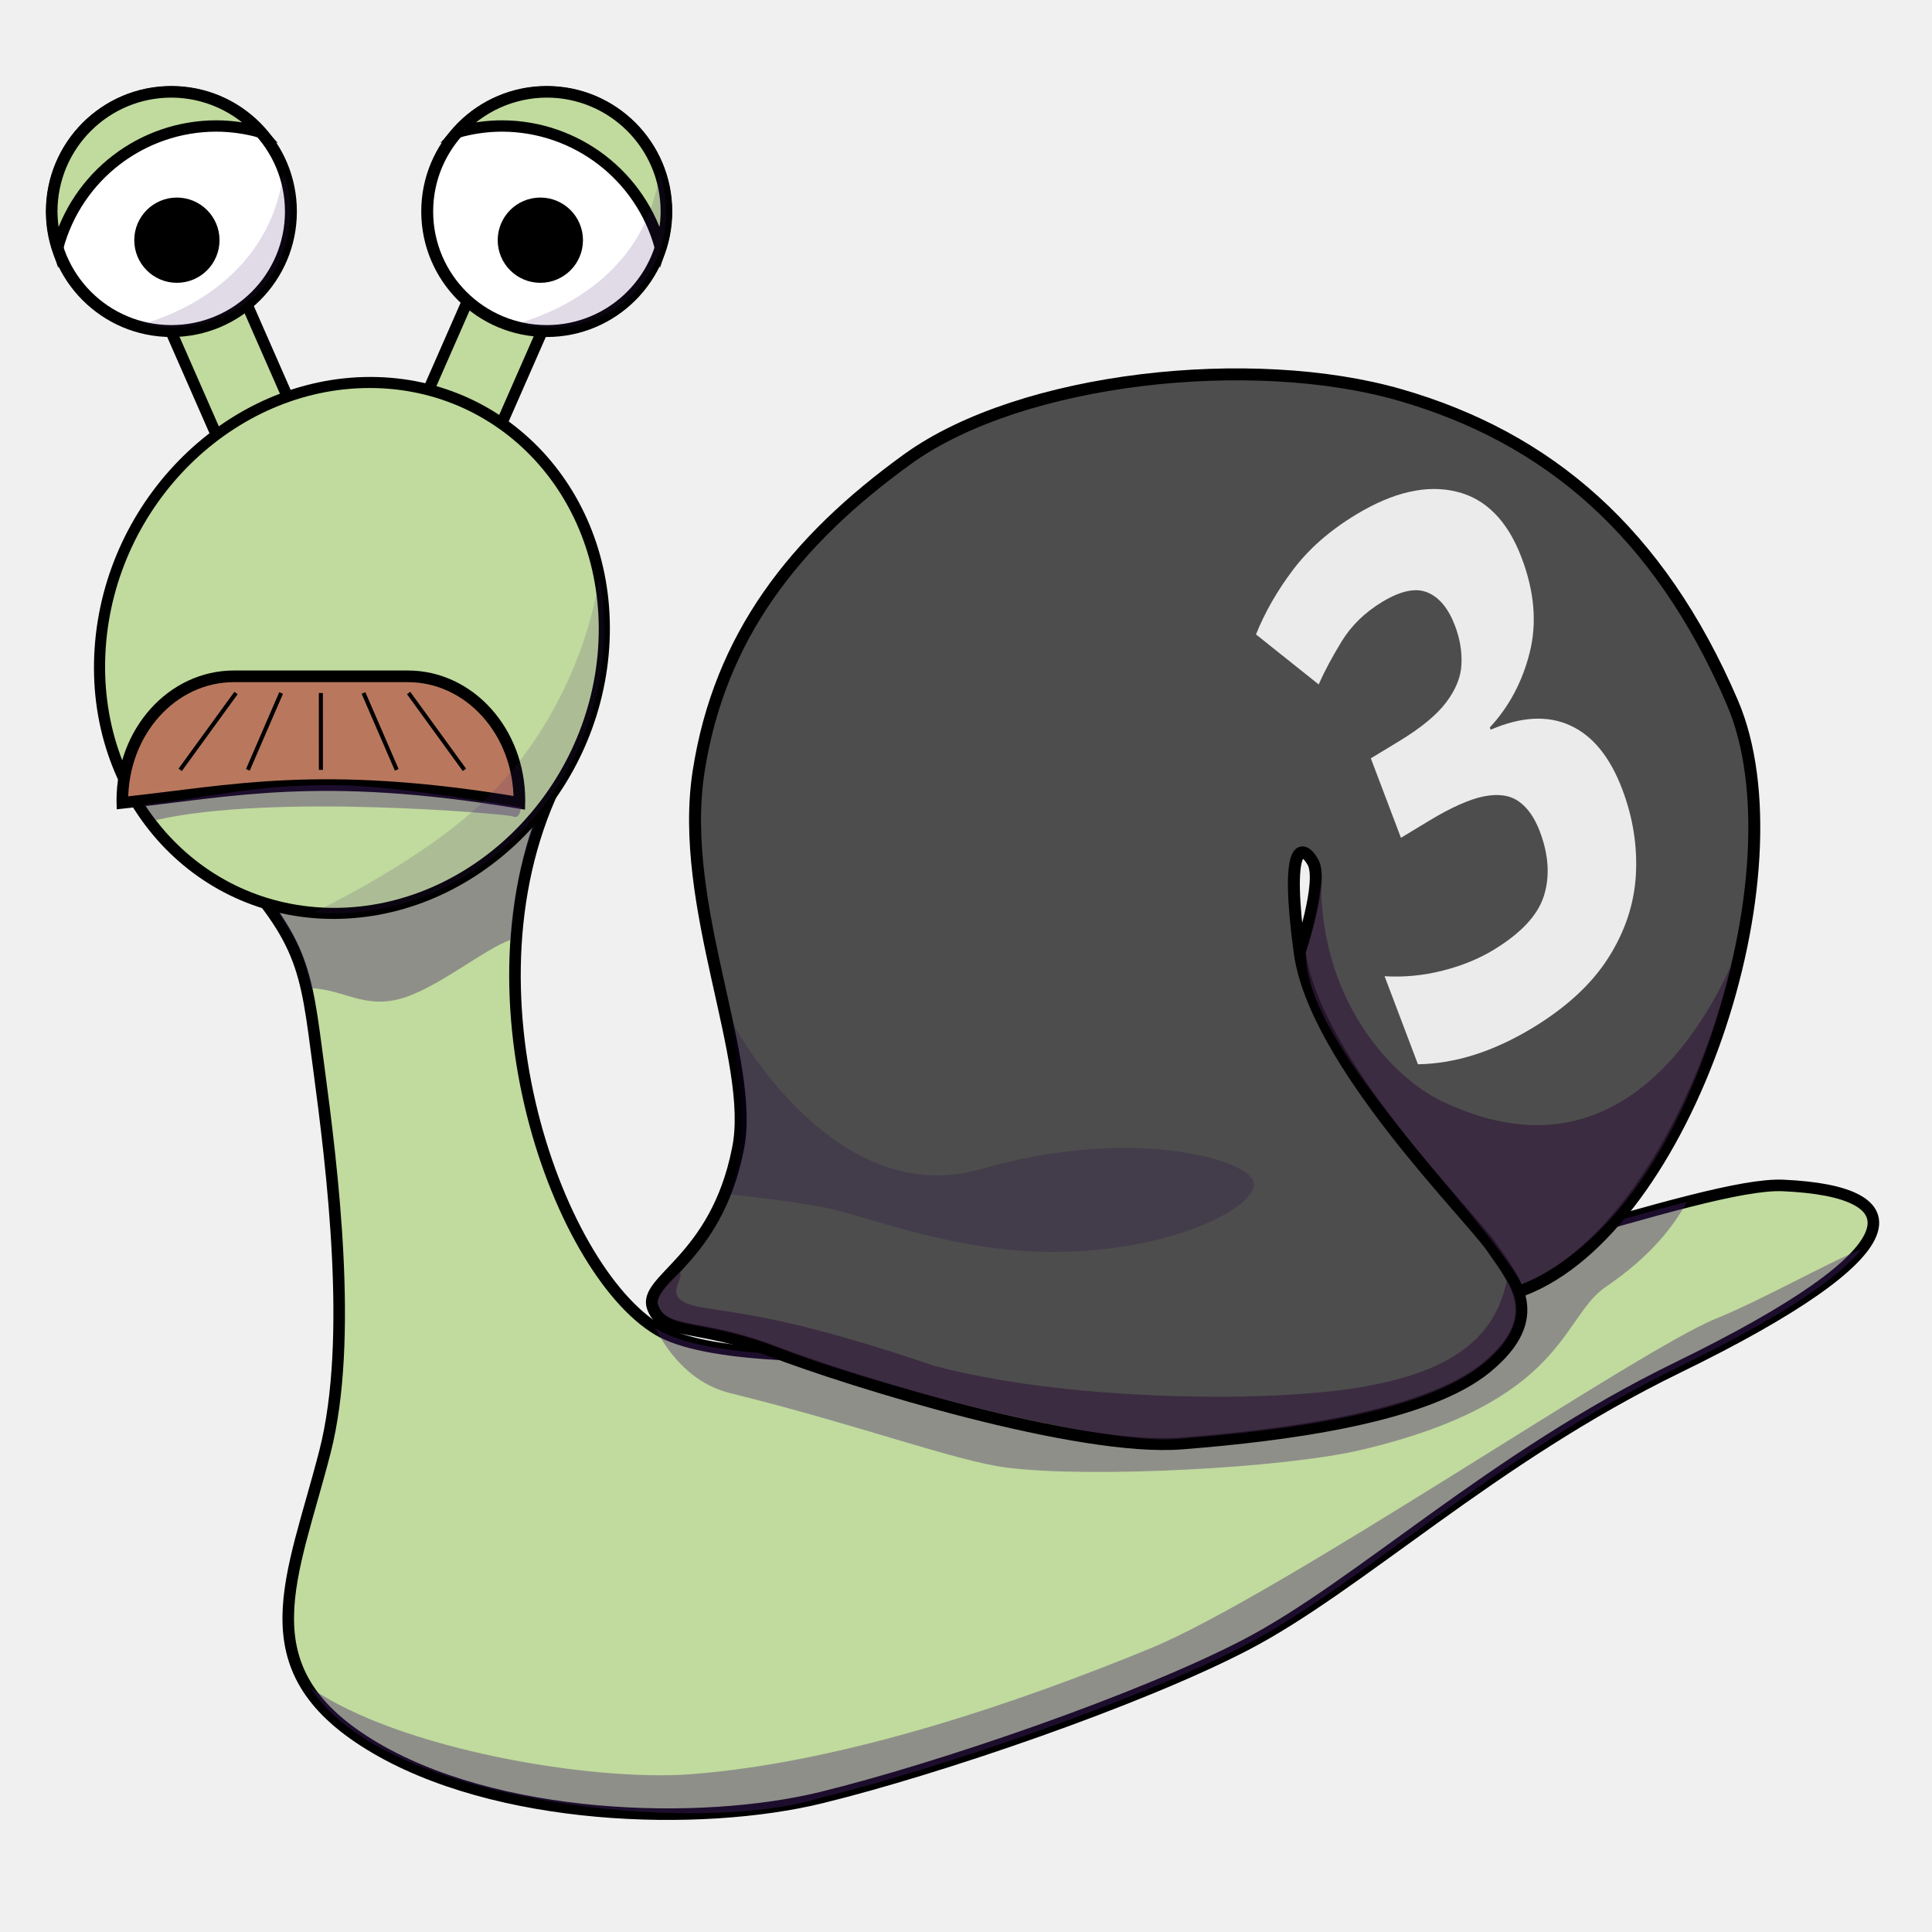
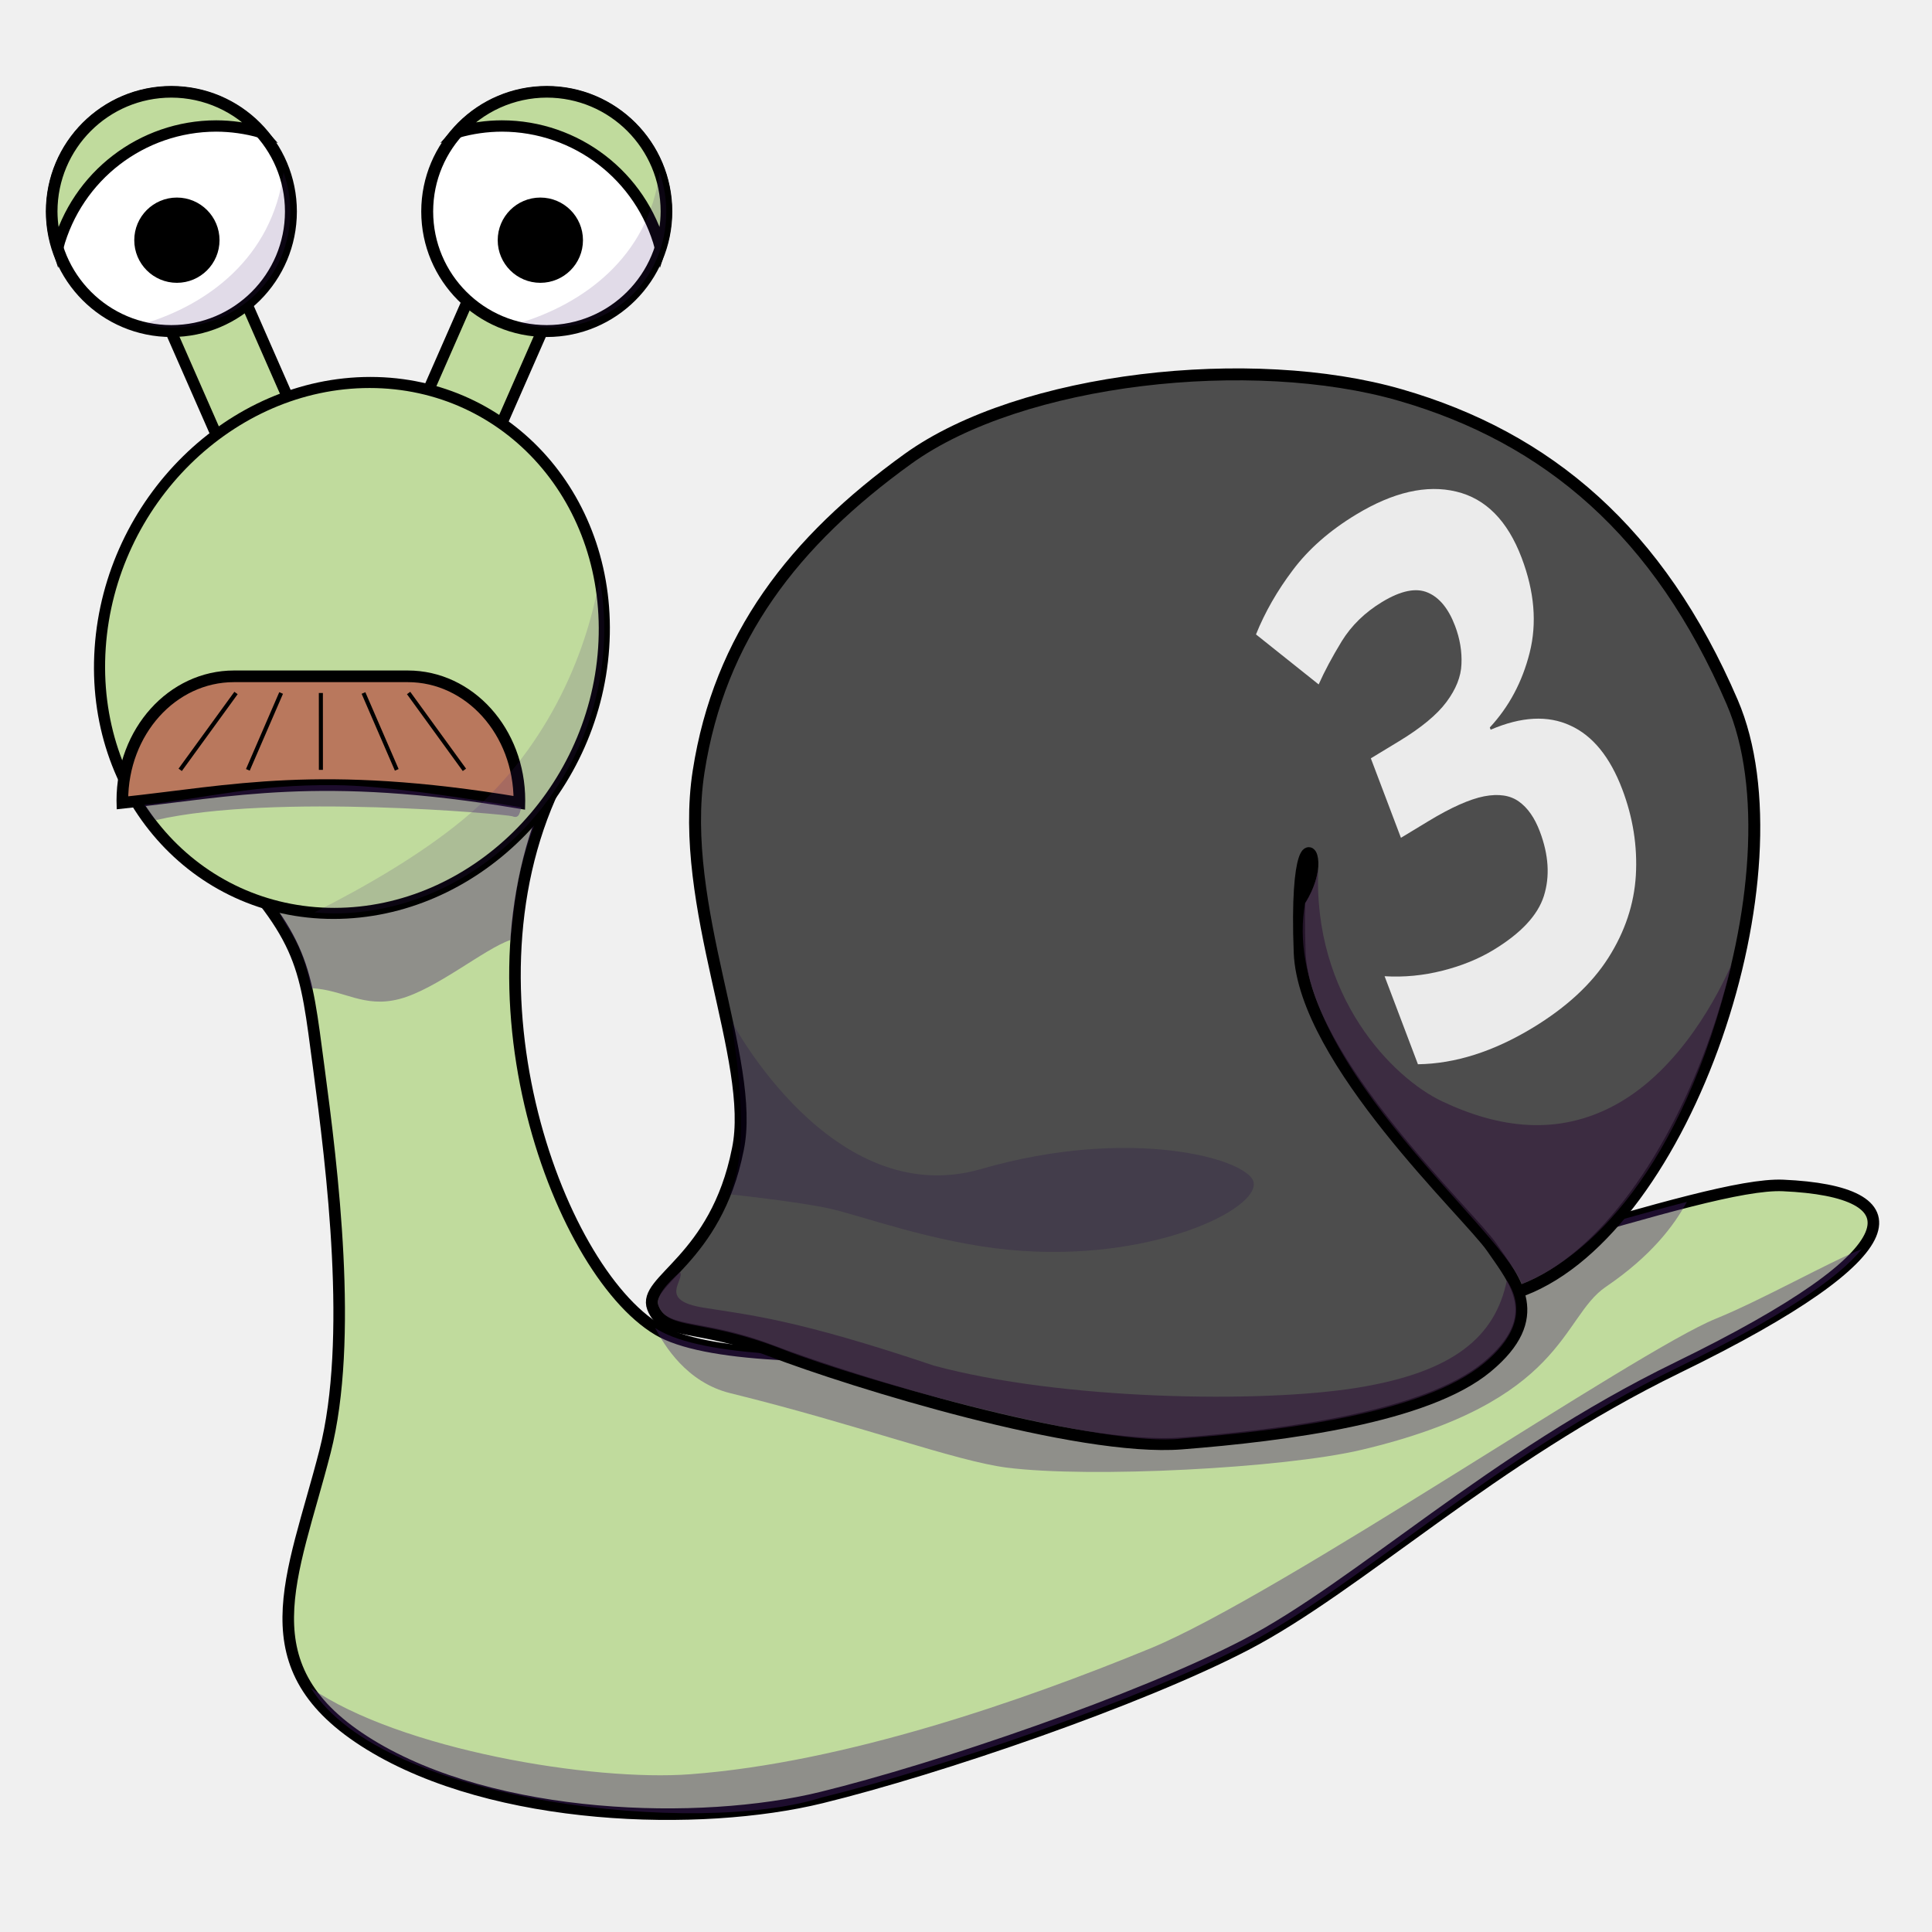
<svg xmlns="http://www.w3.org/2000/svg" width="100mm" height="100mm" viewBox="0 0 100 100" version="1.1" id="svg8">
  <defs id="defs2" />
  <g id="layer1" transform="translate(0,-197)">
    <rect transform="matrix(-0.9156409,-0.4019972,-0.4019972,0.9156409,0,0)" y="181.017" x="-111.779" height="13.665" width="4.162" id="rect879" style="opacity:1;vector-effect:none;fill:#c0db9d;fill-opacity:1;stroke:#000000;stroke-width:0.587;stroke-linecap:butt;stroke-linejoin:miter;stroke-miterlimit:4;stroke-dasharray:none;stroke-dashoffset:0;stroke-opacity:1" />
    <rect style="opacity:1;vector-effect:none;fill:#c0db9d;fill-opacity:1;stroke:#000000;stroke-width:0.587;stroke-linecap:butt;stroke-linejoin:miter;stroke-miterlimit:4;stroke-dasharray:none;stroke-dashoffset:0;stroke-opacity:1" id="rect877" width="4.162" height="13.665" x="-77.987" y="197.382" transform="rotate(-23.7031)" />
    <circle style="fill:#ffffff;fill-opacity:1;stroke:#000000;stroke-width:0.617;stroke-miterlimit:4;stroke-dasharray:none;stroke-dashoffset:0;stroke-opacity:1" id="path10" cx="8.87" cy="207.947" r="6.188" />
    <circle r="6.188" cy="207.947" cx="28.3" id="circle832" style="fill:#ffffff;fill-opacity:1;stroke:#000000;stroke-width:0.617;stroke-miterlimit:4;stroke-dasharray:none;stroke-dashoffset:0;stroke-opacity:1" />
    <path style="opacity:1;vector-effect:none;fill:#c0db9d;fill-opacity:1;stroke:#000000;stroke-width:0.587;stroke-linecap:butt;stroke-linejoin:miter;stroke-miterlimit:4;stroke-dasharray:none;stroke-dashoffset:0;stroke-opacity:1" d="m 8.87,201.759 a 6.188,6.188 0 0 0 -6.188,6.188 6.188,6.188 0 0 0 0.301,1.881 8.511,8.511 0 0 1 8.21,-6.307 8.511,8.511 0 0 1 2.301,0.325 6.188,6.188 0 0 0 -4.624,-2.087 z" id="circle868" />
    <path id="path873" d="m 28.3,201.759 a 6.188,6.188 0 0 1 6.188,6.188 6.188,6.188 0 0 1 -0.301,1.881 8.511,8.511 0 0 0 -8.21,-6.307 8.511,8.511 0 0 0 -2.301,0.325 6.188,6.188 0 0 1 4.624,-2.087 z" style="opacity:1;vector-effect:none;fill:#c0db9d;fill-opacity:1;stroke:#000000;stroke-width:0.587;stroke-linecap:butt;stroke-linejoin:miter;stroke-miterlimit:4;stroke-dasharray:none;stroke-dashoffset:0;stroke-opacity:1" />
    <circle style="fill:#000000;fill-opacity:1;stroke:#000000;stroke-width:0.377;stroke-miterlimit:4;stroke-dasharray:none;stroke-dashoffset:0;stroke-opacity:1" id="path66" cx="9.156" cy="209.432" r="2.018" />
    <circle r="2.018" cy="209.432" cx="27.968" id="circle873" style="fill:#000000;fill-opacity:1;stroke:#000000;stroke-width:0.377;stroke-miterlimit:4;stroke-dasharray:none;stroke-dashoffset:0;stroke-opacity:1" />
    <path style="fill:#c0db9d;fill-opacity:1;stroke:#000000;stroke-width:0.598;stroke-linecap:butt;stroke-linejoin:miter;stroke-miterlimit:4;stroke-dasharray:none;stroke-opacity:1" d="m 71.435,263.609 c -11.98,3.059 -32.706,5.011 -37.38,2.219 -5.276,-3.152 -10.771,-18.306 -4.815,-29.132 3.797,-6.165 -21.49,0.525 -17.971,4.216 4.522,4.744 4.528,6.085 5.227,11.325 0.699,5.241 1.809,14.106 0.327,19.895 -1.679,6.555 -4.168,11.19 2.313,15.169 6.482,3.979 17.115,4.273 23.371,2.743 6.089,-1.49 16.482,-5.05 21.976,-7.909 5.881,-3.061 12.732,-9.667 22.348,-14.349 12.523,-6.098 12.323,-9.121 5.462,-9.427 -2.071,-0.092 -6.649,1.27 -12.363,2.913" id="path925" />
    <path style="opacity:1;vector-effect:none;fill:#47226f;fill-opacity:0.408;stroke:#000000;stroke-width:0;stroke-linecap:butt;stroke-linejoin:miter;stroke-miterlimit:4;stroke-dasharray:none;stroke-dashoffset:0;stroke-opacity:1" d="m 329.996,235.117 c -7.887,2.009 -17.369,4.771 -27.896,7.799 L 269.99,251.75 c -45.277,11.563 -123.615,18.939 -141.279,8.385 -0.182,-0.109 -0.363,-0.228 -0.545,-0.344 1.79,3.398 6.134,10.645 14.693,12.751 25.137,6.186 44.022,13.278 54.092,14.564 16.298,2.081 54.122,0.126 69.35,-3.467 39.993,-9.436 39.019,-25.903 47.85,-31.901 8.831,-5.999 13.344,-11.98 15.845,-16.62 z" transform="matrix(0.2645833,0,0,0.2645833,0,197)" id="path915" />
    <path style="opacity:1;vector-effect:none;fill:#47226f;fill-opacity:0.408;stroke:#000000;stroke-width:0;stroke-linecap:butt;stroke-linejoin:miter;stroke-miterlimit:4;stroke-dasharray:none;stroke-dashoffset:0;stroke-opacity:1" d="m 54.705,178.575 c 1.289,3.058 4.275,5.329 6.196,14.737 6.426,0.323 10.185,3.943 17.208,2.128 7.206,-1.863 16.712,-9.878 21.767,-11.556 0.989,-10.284 1.948,-15.002 4.652,-22.534 z" transform="matrix(0.2645833,0,0,0.2645833,0,197)" id="path908" />
    <ellipse style="fill:#c0db9d;fill-opacity:1;stroke:#000000;stroke-width:0.574;stroke-miterlimit:4;stroke-dasharray:none;stroke-dashoffset:0;stroke-opacity:1" id="path875" cx="33.885" cy="231.069" rx="13.03" ry="13.772" transform="matrix(1,0,-0.06781291,0.9976981,0,0)" />
    <path style="fill:#b9785d;fill-opacity:1;stroke:#000000;stroke-width:0.603;stroke-miterlimit:4;stroke-dasharray:none;stroke-dashoffset:0;stroke-opacity:1" d="m 12.113,232.006 c -3.202,0 -5.78,2.866 -5.78,6.427 0,0.041 0.002,0.081 0.003,0.121 5.638,-0.595 10.185,-1.727 20.545,0 6.71e-4,-0.041 0.003,-0.081 0.003,-0.121 0,-3.561 -2.578,-6.427 -5.78,-6.427 z" id="rect881" />
    <path style="fill:none;stroke:#000000;stroke-width:0.21px;stroke-linecap:butt;stroke-linejoin:miter;stroke-opacity:1" d="m 12.216,232.869 -2.889,3.978" id="path888" />
    <path id="path892" d="m 14.551,232.869 -1.722,3.978" style="fill:none;stroke:#000000;stroke-width:0.21px;stroke-linecap:butt;stroke-linejoin:miter;stroke-opacity:1" />
    <path style="fill:none;stroke:#000000;stroke-width:0.21px;stroke-linecap:butt;stroke-linejoin:miter;stroke-opacity:1" d="m 16.608,232.869 0.002,3.978" id="path896" />
    <path id="path898" d="m 21.149,232.869 2.889,3.978" style="fill:none;stroke:#000000;stroke-width:0.21px;stroke-linecap:butt;stroke-linejoin:miter;stroke-opacity:1" />
    <path style="fill:none;stroke:#000000;stroke-width:0.21px;stroke-linecap:butt;stroke-linejoin:miter;stroke-opacity:1" d="m 18.814,232.869 1.722,3.978" id="path900" />
-     <g id="g906" transform="matrix(1.038202,0,0,1.038202,-2.186117,-12.26772)">
-       <ellipse transform="matrix(0.8105692,-0.5856429,0.542234,0.8402276,0,0)" ry="8.71" rx="1.623" cy="248.9" cx="-79.028" id="path874" style="opacity:1;vector-effect:none;fill:#4d4d4d;fill-opacity:1;stroke:none;stroke-width:0.553;stroke-linecap:butt;stroke-linejoin:miter;stroke-miterlimit:4;stroke-dasharray:none;stroke-dashoffset:0;stroke-opacity:1" />
-       <path id="path927" d="m 78.029,265.884 c 8.17,-3.126 14.085,-20.827 10.438,-29.31 -3.647,-8.482 -9.186,-13.187 -16.557,-15.315 -7.371,-2.128 -18.877,-0.9 -24.551,3.193 -5.673,4.093 -9.381,8.869 -10.424,15.579 -1.042,6.71 2.875,14.453 1.957,18.835 -1.099,5.556 -4.765,6.514 -4.235,7.897 0.53,1.383 2.3,0.772 5.878,2.139 4.119,1.573 15.32,5.032 20.483,4.628 5.163,-0.404 12.209,-1.313 15.214,-3.804 3.005,-2.491 1.4,-4.303 0.254,-5.967 -1.146,-1.664 -8.847,-9.256 -9.584,-14.712 -0.737,-5.456 0.103,-5.465 0.657,-4.504 0.554,0.961 -0.657,4.504 -0.657,4.504" style="fill:#4d4d4d;fill-opacity:1;stroke:#000000;stroke-width:0.595;stroke-linecap:butt;stroke-linejoin:miter;stroke-miterlimit:4;stroke-dasharray:none;stroke-opacity:1" />
-       <path style="opacity:1;vector-effect:none;fill:#351e3c;fill-opacity:0.687;stroke:#000000;stroke-width:0;stroke-linecap:butt;stroke-linejoin:miter;stroke-miterlimit:4;stroke-dasharray:none;stroke-dashoffset:0;stroke-opacity:1" d="m 133.046,248.849 c -2.546,2.195 -4.819,4.702 -4.216,6.61 2.079,4.937 8.515,2.317 24.292,8.515 15.777,6.198 63.056,19.282 78.042,17.45 20.258,-1.587 47.386,-4.98 59.177,-14.752 5.09,-4.219 8.604,-9.781 4.433,-16.175 -2.253,10.973 -10.327,17.908 -29.206,20.977 -18.879,3.068 -57.996,2.425 -82.892,-4.322 -26.941,-9.079 -36.069,-9.886 -45.05,-11.333 -8.981,-1.447 -3.693,-5.233 -4.58,-6.969 z" transform="matrix(0.2548476,0,0,0.2548476,2.105676,201.5674)" id="path1030" />
-     </g>
+     <ellipse style="opacity:1;vector-effect:none;fill:#4d4d4d;fill-opacity:1;stroke:none;stroke-width:0.575;stroke-linecap:butt;stroke-linejoin:miter;stroke-miterlimit:4;stroke-dasharray:none;stroke-dashoffset:0;stroke-opacity:1" id="path874" cx="-73.049" cy="246.766" rx="1.807" ry="10.993" transform="matrix(0.8014752,-0.598028,0.5299297,0.8480416,0,0)" />
+     <path style="fill:#4d4d4d;fill-opacity:1;stroke:#000000;stroke-width:0.617;stroke-linecap:butt;stroke-linejoin:miter;stroke-miterlimit:4;stroke-dasharray:none;stroke-opacity:1" d="m 78.823,263.773 c 8.482,-3.246 14.623,-21.623 10.837,-30.429 -3.787,-8.806 -9.537,-13.691 -17.189,-15.9 -7.653,-2.209 -19.598,-0.934 -25.489,3.315 -5.89,4.249 -9.74,9.208 -10.822,16.175 -1.082,6.967 2.984,15.005 2.031,19.555 -1.141,5.768 -4.947,6.763 -4.397,8.199 0.55,1.436 2.388,0.801 6.103,2.22 4.277,1.633 15.905,5.224 21.265,4.804 5.36,-0.42 12.675,-1.363 15.795,-3.949 3.12,-2.586 1.453,-4.467 0.264,-6.195 -1.19,-1.728 -9.736,-9.679 -9.95,-15.274 -0.214,-5.595 0.634,-5.639 0.659,-4.642 0.025,0.997 -0.677,2.007 -0.677,2.007" id="path927" />
+     <path id="path1030" d="m 35.202,262.841 c -0.674,0.581 -1.275,1.244 -1.115,1.749 0.55,1.306 2.253,0.613 6.427,2.253 4.174,1.64 16.683,5.102 20.649,4.617 5.36,-0.42 12.538,-1.318 15.657,-3.903 1.347,-1.116 2.276,-2.588 1.173,-4.28 -0.596,2.903 -2.732,4.738 -7.727,5.55 -4.995,0.812 -15.345,0.642 -21.932,-1.144 -7.128,-2.402 -9.543,-2.616 -11.919,-2.998 -2.376,-0.383 -0.977,-1.385 -1.212,-1.844 z" style="opacity:1;vector-effect:none;fill:#351e3c;fill-opacity:0.687;stroke:#000000;stroke-width:0;stroke-linecap:butt;stroke-linejoin:miter;stroke-miterlimit:4;stroke-dasharray:none;stroke-dashoffset:0;stroke-opacity:1" />
    <text xml:space="preserve" style="font-style:normal;font-variant:normal;font-weight:bold;font-stretch:normal;font-size:33.913px;line-height:1.25;font-family:'Courier 10 Pitch';-inkscape-font-specification:'Courier 10 Pitch, Bold';font-variant-ligatures:normal;font-variant-caps:normal;font-variant-numeric:normal;font-feature-settings:normal;text-align:start;letter-spacing:0px;word-spacing:0px;writing-mode:lr-tb;text-anchor:start;fill:#ebebeb;fill-opacity:1;stroke:none;stroke-width:0.848" x="-24.455" y="230.904" id="text910" transform="matrix(0.7752441,-0.4699926,0.3973347,1.049032,0,0)">
      <tspan id="tspan908" x="-24.455" y="230.904" style="font-style:normal;font-variant:normal;font-weight:bold;font-stretch:normal;font-size:33.913px;font-family:'Courier 10 Pitch';-inkscape-font-specification:'Courier 10 Pitch, Bold';font-variant-ligatures:normal;font-variant-caps:normal;font-variant-numeric:normal;font-feature-settings:normal;text-align:start;writing-mode:lr-tb;text-anchor:start;fill:#ebebeb;fill-opacity:1;stroke-width:0.848">3</tspan>
    </text>
    <path style="opacity:1;vector-effect:none;fill:#47226f;fill-opacity:0.408;stroke:#000000;stroke-width:0;stroke-linecap:butt;stroke-linejoin:miter;stroke-miterlimit:4;stroke-dasharray:none;stroke-dashoffset:0;stroke-opacity:1" d="m 364.195,244.361 c -6.404,2.536 -19.556,9.972 -28.546,13.618 -15.45,6.266 -85.295,54.09 -110.612,64.494 -25.116,10.322 -59.881,22.362 -89.996,24.619 -19.152,1.436 -56.66,-4.795 -74.242,-16.881 14.262,22.724 75.946,29.04 99.857,21.45 23.013,-5.631 62.295,-19.086 83.059,-29.893 22.227,-11.569 48.12,-36.534 84.465,-54.232 20.104,-9.79 31.507,-17.476 36.016,-23.176 z" transform="matrix(0.2645833,0,0,0.2645833,0,197)" id="path889" />
    <path style="opacity:1;vector-effect:none;fill:#210145;fill-opacity:0.209;stroke:#000000;stroke-width:0;stroke-linecap:butt;stroke-linejoin:miter;stroke-miterlimit:4;stroke-dasharray:none;stroke-dashoffset:0;stroke-opacity:1" d="m 37.868,249.861 c 0,0 5.19,9.884 12.914,7.648 7.724,-2.236 13.772,-0.537 14.096,0.656 0.381,1.404 -5.338,4.221 -12.627,3.527 -3.951,-0.376 -7.75,-1.799 -9.338,-2.143 -1.673,-0.362 -5.162,-0.735 -5.162,-0.735 1.124,-2.417 0.394,-6.807 0.117,-8.953 z" id="path934" />
    <path style="opacity:1;vector-effect:none;fill:#47226f;fill-opacity:0.164;stroke:#000000;stroke-width:0;stroke-linecap:butt;stroke-linejoin:miter;stroke-miterlimit:4;stroke-dasharray:none;stroke-dashoffset:0;stroke-opacity:1" d="M 117.283 113.127 C 114.604 128.827 106.402 147.235 90.596 160.32 C 82.296 167.191 71.572 173.415 61.52 178.484 A 48.404 52.838 27.374 0 0 65.316 178.686 A 48.404 52.838 27.374 0 0 118.094 126.754 A 48.404 52.838 27.374 0 0 117.283 113.127 z " transform="matrix(0.2645833,0,0,0.2645833,0,197)" id="path975" />
-     <path style="opacity:1;vector-effect:none;fill:#351e3c;fill-opacity:0.687;stroke:#000000;stroke-width:0;stroke-linecap:butt;stroke-linejoin:miter;stroke-miterlimit:4;stroke-dasharray:none;stroke-dashoffset:0;stroke-opacity:1" d="m 68.397,241.99 c -0.303,6.653 3.681,10.803 6.253,12.018 2.929,1.384 5.979,1.805 8.966,0.178 3.379,-1.84 5.36,-5.781 6.019,-7.301 -2.584,10.76 -7.49,15.241 -10.863,16.575 -2.35,-4.094 -11.233,-12.302 -11.177,-17.085 0.374,-1.442 0.794,-2.811 0.802,-4.385 z" id="path993" />
+     <path style="opacity:1;vector-effect:none;fill:#351e3c;fill-opacity:0.687;stroke:#000000;stroke-width:0;stroke-linecap:butt;stroke-linejoin:miter;stroke-miterlimit:4;stroke-dasharray:none;stroke-dashoffset:0;stroke-opacity:1" d="m 68.235,241.925 c -0.303,6.653 3.843,10.868 6.415,12.083 2.929,1.384 5.979,1.805 8.966,0.178 3.379,-1.84 5.36,-5.781 6.019,-7.301 -2.584,10.76 -7.49,15.241 -10.863,16.575 -1.291,-3.234 -12.661,-11.861 -11.219,-19.718 0.101,-0.184 0.531,-0.786 0.682,-1.817 z" id="path993" />
    <path style="opacity:1;vector-effect:none;fill:#47226f;fill-opacity:0.164;stroke:#000000;stroke-width:0;stroke-linecap:butt;stroke-linejoin:miter;stroke-miterlimit:4;stroke-dasharray:none;stroke-dashoffset:0;stroke-opacity:1" d="m 129.029,33.711 c -2.213,16.75 -15.152,25.8 -27.459,29.502 2.063,0.59 3.851,0.849 5.997,0.857 12.917,-6.55e-4 22.78,-9.779 22.78,-22.695 -0.009,-2.61 -0.454,-5.201 -1.318,-7.664 z" transform="matrix(0.2645833,0,0,0.2645833,0,197)" id="path1089" />
    <path id="path1111" d="m 14.677,205.919 c -0.586,4.432 -3.953,6.852 -7.209,7.832 0.546,0.156 0.835,0.204 1.403,0.206 3.418,-1.7e-4 6.155,-2.592 6.155,-6.01 -0.002,-0.691 -0.12,-1.376 -0.349,-2.028 z" style="opacity:1;vector-effect:none;fill:#47226f;fill-opacity:0.164;stroke:#000000;stroke-width:0;stroke-linecap:butt;stroke-linejoin:miter;stroke-miterlimit:4;stroke-dasharray:none;stroke-dashoffset:0;stroke-opacity:1" />
    <path style="opacity:1;vector-effect:none;fill:#47226f;fill-opacity:0.408;stroke:#000000;stroke-width:0;stroke-linecap:butt;stroke-linejoin:miter;stroke-miterlimit:4;stroke-dasharray:none;stroke-dashoffset:0;stroke-opacity:1" d="m 65.439,153.596 c -15.757,-0.136 -24.577,2.466 -37.2,3.87 2.451,3.386 0.714,1.295 2.286,2.96 22.973,-5.285 68.774,-1.124 69.695,-0.744 1.194,0.493 1.476,-0.411 1.723,-1.76 -13.854,-2.232 -27.023,-4.245 -36.504,-4.327 z" transform="matrix(0.2645833,0,0,0.2645833,0,197)" id="path850" />
  </g>
</svg>
